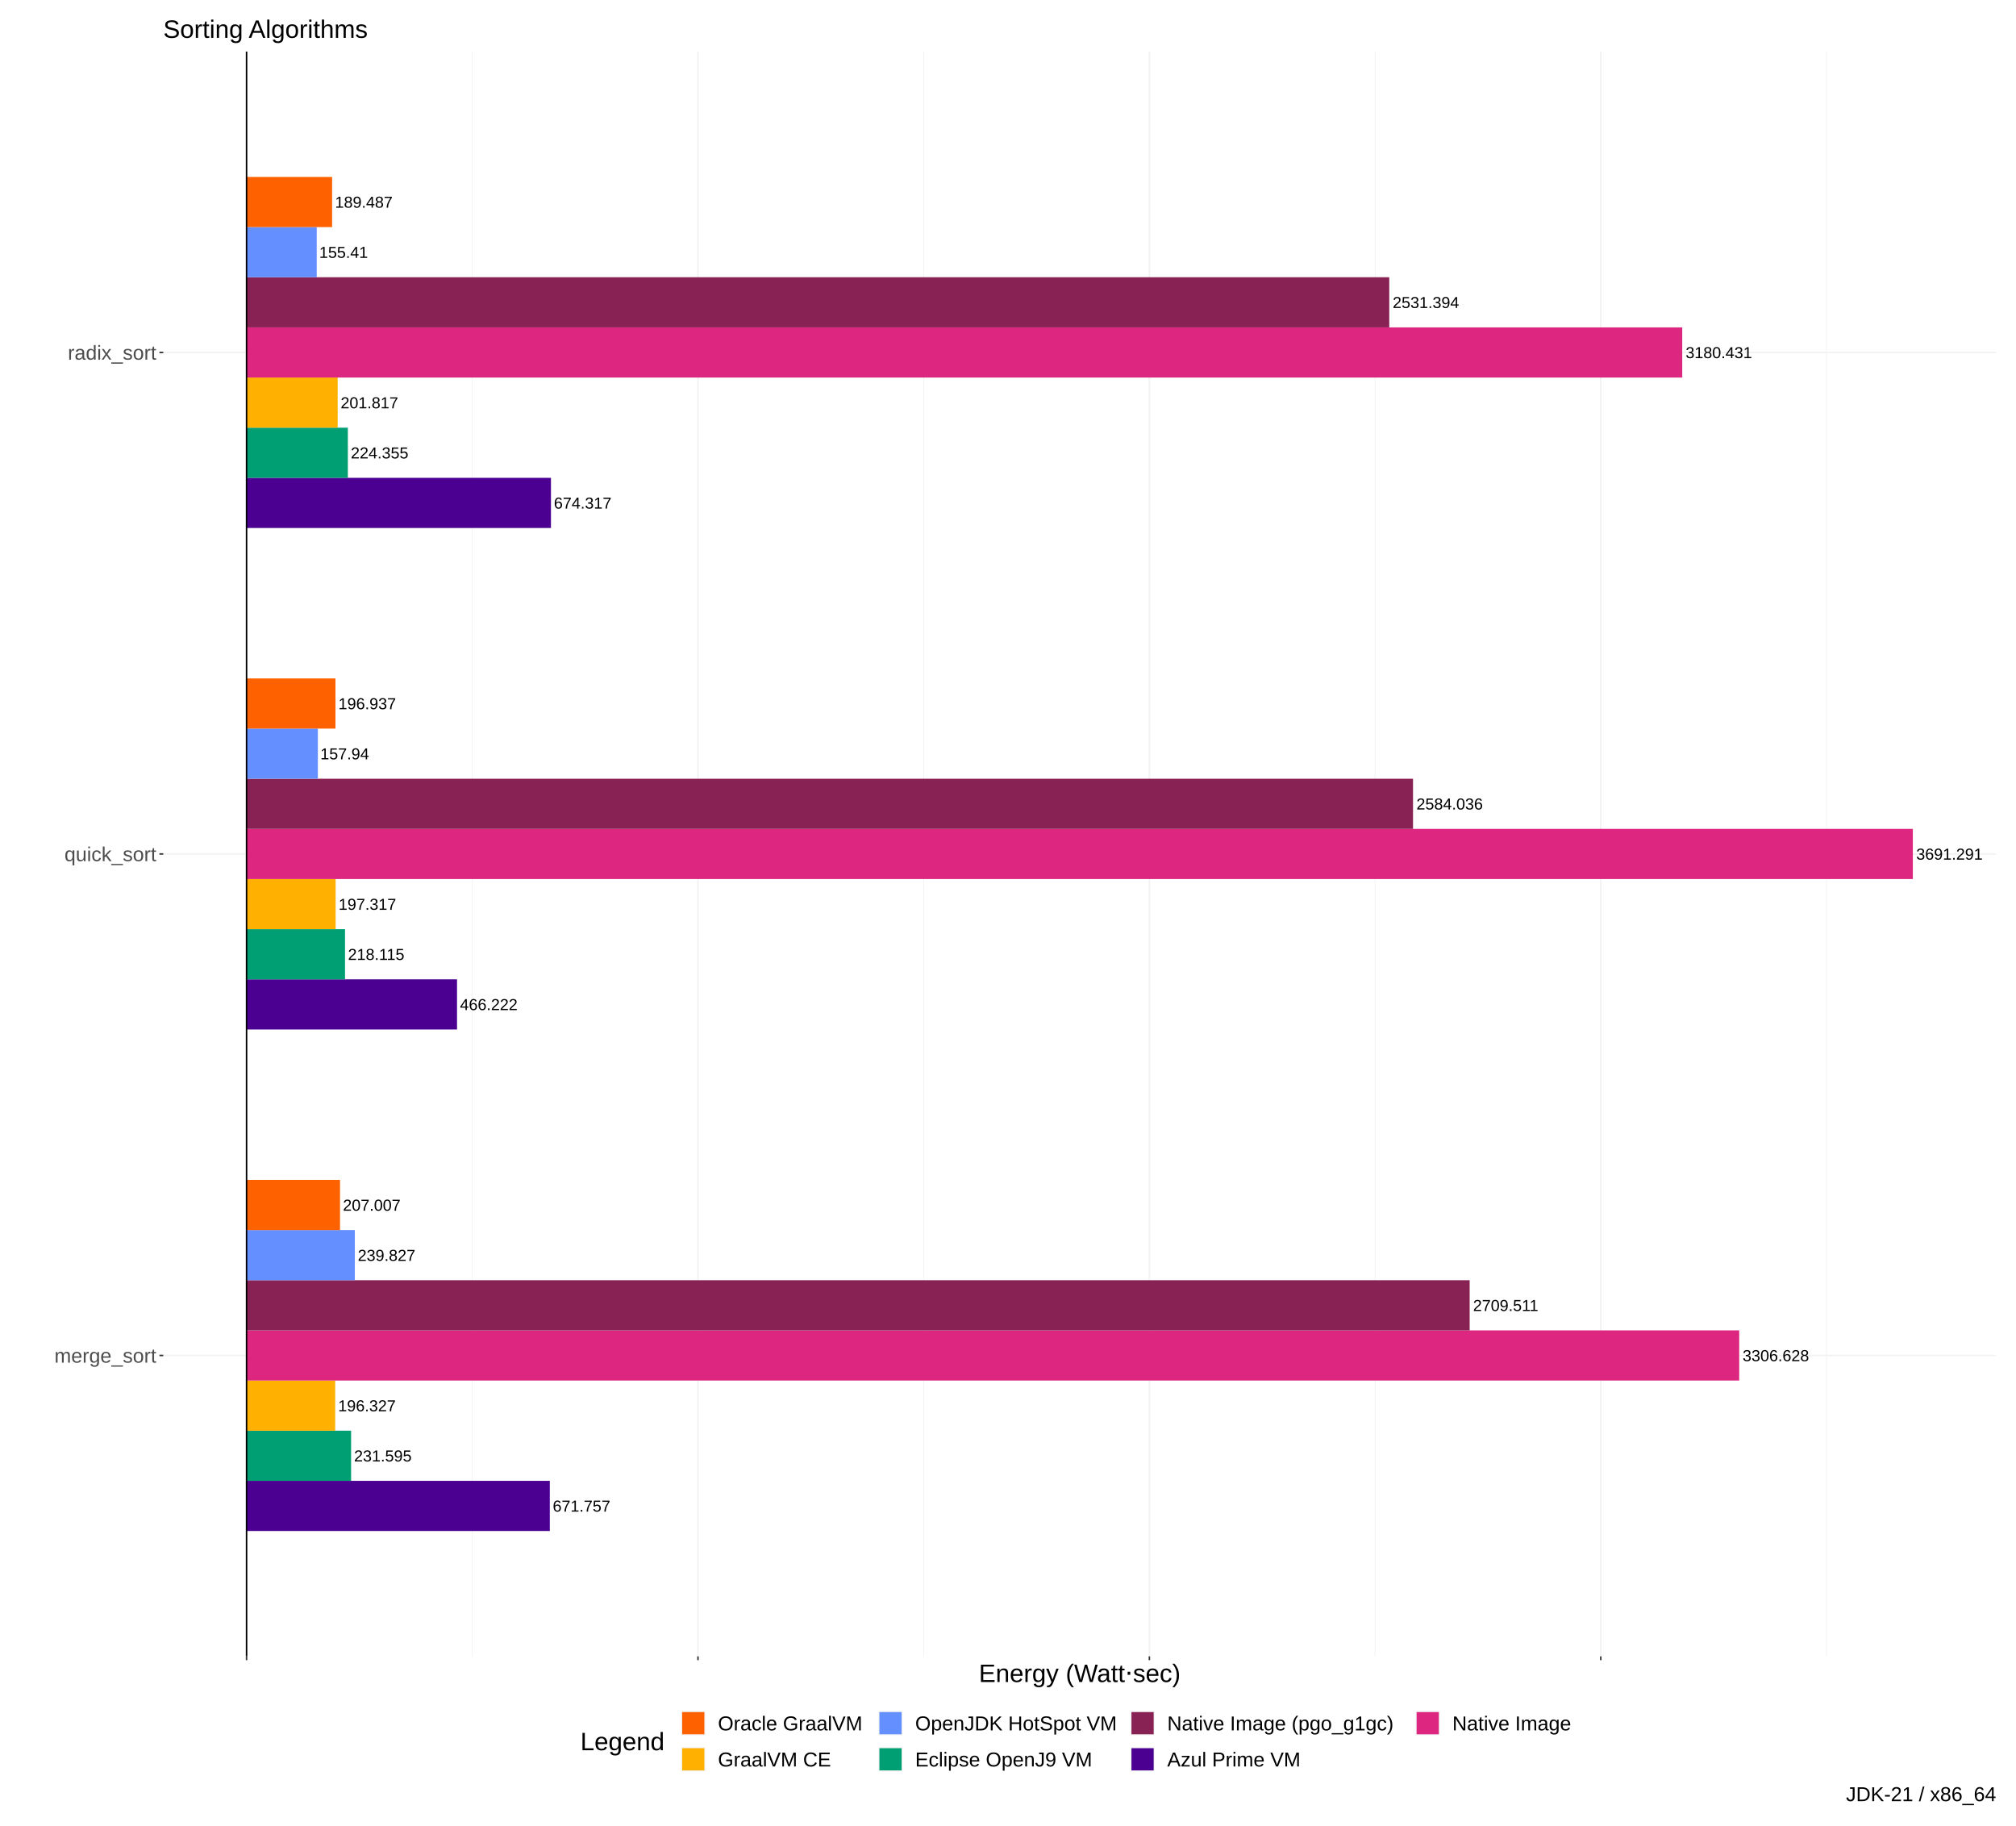
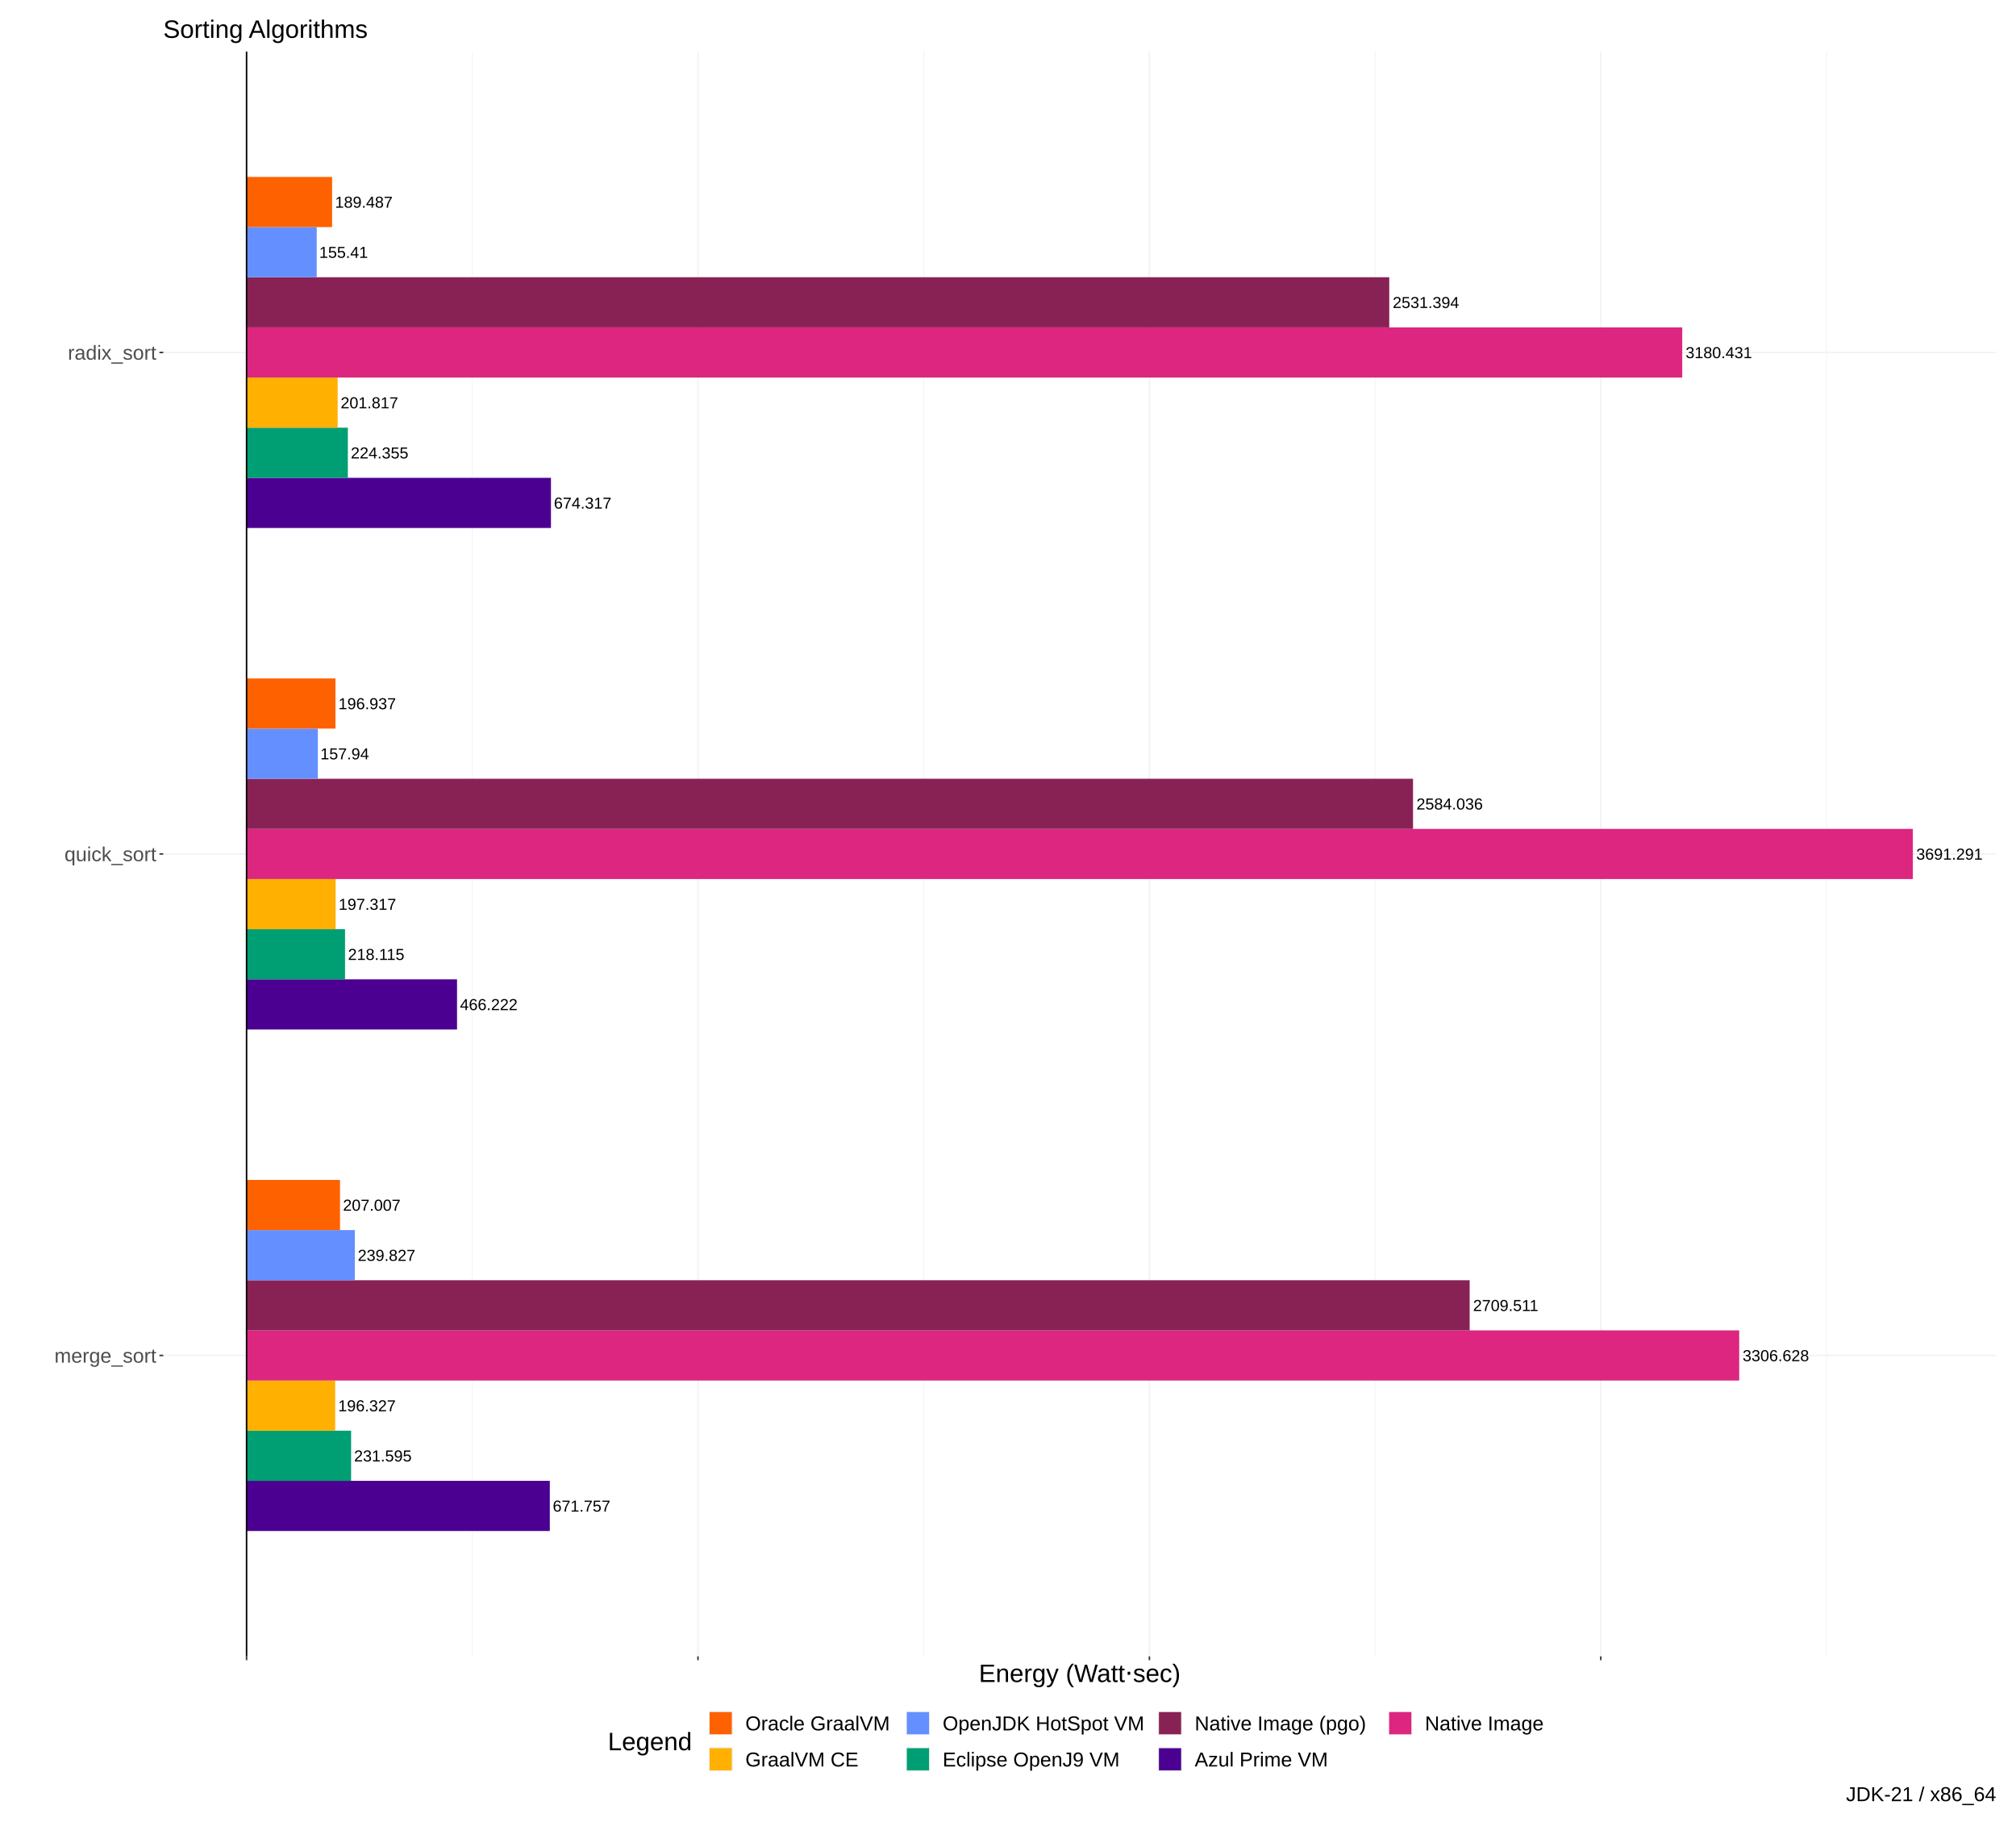
<svg xmlns="http://www.w3.org/2000/svg" class="svglite" width="1440.00pt" height="1303.94pt" viewBox="0 0 1440.00 1303.94">
  <defs>
    <style type="text/css">
    .svglite line, .svglite polyline, .svglite polygon, .svglite path, .svglite rect, .svglite circle {
      fill: none;
      stroke: #000000;
      stroke-linecap: round;
      stroke-linejoin: round;
      stroke-miterlimit: 10.00;
    }
    .svglite text {
      white-space: pre;
    }
  </style>
  </defs>
  <rect width="100%" height="100%" style="stroke: none; fill: #FFFFFF;" />
  <defs>
    <clipPath id="cpMC4wMHwxNDQwLjAwfDAuMDB8MTMwMy45NA==">
      <rect x="0.00" y="0.00" width="1440.00" height="1303.94" />
    </clipPath>
  </defs>
  <g clip-path="url(#cpMC4wMHwxNDQwLjAwfDAuMDB8MTMwMy45NA==)">
    <rect x="0.00" y="0.00" width="1440.00" height="1303.94" style="stroke-width: 1.07; stroke: #FFFFFF; fill: #FFFFFF;" />
    <rect x="116.61" y="36.82" width="1309.22" height="1146.09" style="stroke-width: 1.07; stroke: none;" />
    <polyline points="337.34,1182.91 337.34,36.82 " style="stroke-width: 0.53; stroke: #F2F2F2; stroke-linecap: butt;" />
    <polyline points="659.77,1182.91 659.77,36.82 " style="stroke-width: 0.53; stroke: #F2F2F2; stroke-linecap: butt;" />
    <polyline points="982.20,1182.91 982.20,36.82 " style="stroke-width: 0.53; stroke: #F2F2F2; stroke-linecap: butt;" />
    <polyline points="1304.64,1182.91 1304.64,36.82 " style="stroke-width: 0.53; stroke: #F2F2F2; stroke-linecap: butt;" />
    <polyline points="116.61,968.02 1425.83,968.02 " style="stroke-width: 1.07; stroke: #F2F2F2; stroke-linecap: butt;" />
    <polyline points="116.61,609.87 1425.83,609.87 " style="stroke-width: 1.07; stroke: #F2F2F2; stroke-linecap: butt;" />
    <polyline points="116.61,251.72 1425.83,251.72 " style="stroke-width: 1.07; stroke: #F2F2F2; stroke-linecap: butt;" />
    <polyline points="176.12,1182.91 176.12,36.82 " style="stroke-width: 1.07; stroke: #F2F2F2; stroke-linecap: butt;" />
    <polyline points="498.55,1182.91 498.55,36.82 " style="stroke-width: 1.07; stroke: #F2F2F2; stroke-linecap: butt;" />
    <polyline points="820.99,1182.91 820.99,36.82 " style="stroke-width: 1.07; stroke: #F2F2F2; stroke-linecap: butt;" />
    <polyline points="1143.42,1182.91 1143.42,36.82 " style="stroke-width: 1.07; stroke: #F2F2F2; stroke-linecap: butt;" />
    <rect x="176.12" y="699.41" width="150.33" height="35.82" style="stroke-width: 1.07; stroke: none; stroke-linecap: butt; stroke-linejoin: miter; fill: #4B0092;" />
    <rect x="176.12" y="341.25" width="217.42" height="35.82" style="stroke-width: 1.07; stroke: none; stroke-linecap: butt; stroke-linejoin: miter; fill: #4B0092;" />
    <rect x="176.12" y="1057.56" width="216.60" height="35.82" style="stroke-width: 1.07; stroke: none; stroke-linecap: butt; stroke-linejoin: miter; fill: #4B0092;" />
    <rect x="176.12" y="663.59" width="70.33" height="35.82" style="stroke-width: 1.07; stroke: none; stroke-linecap: butt; stroke-linejoin: miter; fill: #009E73;" />
    <rect x="176.12" y="305.44" width="72.34" height="35.82" style="stroke-width: 1.07; stroke: none; stroke-linecap: butt; stroke-linejoin: miter; fill: #009E73;" />
    <rect x="176.12" y="1021.74" width="74.67" height="35.82" style="stroke-width: 1.07; stroke: none; stroke-linecap: butt; stroke-linejoin: miter; fill: #009E73;" />
    <rect x="176.12" y="627.78" width="63.62" height="35.82" style="stroke-width: 1.07; stroke: none; stroke-linecap: butt; stroke-linejoin: miter; fill: #FFB000;" />
    <rect x="176.12" y="269.62" width="65.07" height="35.82" style="stroke-width: 1.07; stroke: none; stroke-linecap: butt; stroke-linejoin: miter; fill: #FFB000;" />
    <rect x="176.12" y="985.93" width="63.30" height="35.82" style="stroke-width: 1.07; stroke: none; stroke-linecap: butt; stroke-linejoin: miter; fill: #FFB000;" />
    <rect x="176.12" y="950.11" width="1066.17" height="35.82" style="stroke-width: 1.07; stroke: none; stroke-linecap: butt; stroke-linejoin: miter; fill: #DC267F;" />
    <rect x="176.12" y="233.81" width="1025.48" height="35.82" style="stroke-width: 1.07; stroke: none; stroke-linecap: butt; stroke-linejoin: miter; fill: #DC267F;" />
    <rect x="176.12" y="591.96" width="1190.20" height="35.82" style="stroke-width: 1.07; stroke: none; stroke-linecap: butt; stroke-linejoin: miter; fill: #DC267F;" />
+     <rect x="176.12" y="197.99" width="816.21" height="35.82" style="stroke-width: 1.07; stroke: none; stroke-linecap: butt; stroke-linejoin: miter; fill: #882255;" />
    <rect x="176.12" y="914.30" width="873.64" height="35.82" style="stroke-width: 1.07; stroke: none; stroke-linecap: butt; stroke-linejoin: miter; fill: #882255;" />
    <rect x="176.12" y="556.15" width="833.18" height="35.82" style="stroke-width: 1.07; stroke: none; stroke-linecap: butt; stroke-linejoin: miter; fill: #882255;" />
-     <rect x="176.12" y="197.99" width="816.21" height="35.82" style="stroke-width: 1.07; stroke: none; stroke-linecap: butt; stroke-linejoin: miter; fill: #882255;" />
    <rect x="176.12" y="520.33" width="50.93" height="35.82" style="stroke-width: 1.07; stroke: none; stroke-linecap: butt; stroke-linejoin: miter; fill: #648FFF;" />
    <rect x="176.12" y="162.18" width="50.11" height="35.82" style="stroke-width: 1.07; stroke: none; stroke-linecap: butt; stroke-linejoin: miter; fill: #648FFF;" />
    <rect x="176.12" y="878.48" width="77.33" height="35.82" style="stroke-width: 1.07; stroke: none; stroke-linecap: butt; stroke-linejoin: miter; fill: #648FFF;" />
    <rect x="176.12" y="842.67" width="66.75" height="35.82" style="stroke-width: 1.07; stroke: none; stroke-linecap: butt; stroke-linejoin: miter; fill: #FE6100;" />
    <rect x="176.12" y="484.52" width="63.50" height="35.82" style="stroke-width: 1.07; stroke: none; stroke-linecap: butt; stroke-linejoin: miter; fill: #FE6100;" />
    <rect x="176.12" y="126.36" width="61.10" height="35.82" style="stroke-width: 1.07; stroke: none; stroke-linecap: butt; stroke-linejoin: miter; fill: #FE6100;" />
    <text x="328.55" y="721.38" style="font-size: 11.38px; font-family: &quot;Liberation Sans&quot;;" textLength="42.10px" lengthAdjust="spacingAndGlyphs">466.222</text>
    <text x="395.65" y="363.23" style="font-size: 11.38px; font-family: &quot;Liberation Sans&quot;;" textLength="42.10px" lengthAdjust="spacingAndGlyphs">674.317</text>
    <text x="394.82" y="1079.53" style="font-size: 11.38px; font-family: &quot;Liberation Sans&quot;;" textLength="42.10px" lengthAdjust="spacingAndGlyphs">671.757</text>
    <text x="248.55" y="685.56" style="font-size: 11.38px; font-family: &quot;Liberation Sans&quot;;" textLength="42.10px" lengthAdjust="spacingAndGlyphs">218.115</text>
    <text x="250.57" y="327.41" style="font-size: 11.38px; font-family: &quot;Liberation Sans&quot;;" textLength="42.10px" lengthAdjust="spacingAndGlyphs">224.355</text>
    <text x="252.90" y="1043.72" style="font-size: 11.38px; font-family: &quot;Liberation Sans&quot;;" textLength="42.10px" lengthAdjust="spacingAndGlyphs">231.595</text>
    <text x="241.85" y="649.75" style="font-size: 11.38px; font-family: &quot;Liberation Sans&quot;;" textLength="42.10px" lengthAdjust="spacingAndGlyphs">197.317</text>
    <text x="243.30" y="291.60" style="font-size: 11.38px; font-family: &quot;Liberation Sans&quot;;" textLength="42.10px" lengthAdjust="spacingAndGlyphs">201.817</text>
    <text x="241.53" y="1007.90" style="font-size: 11.38px; font-family: &quot;Liberation Sans&quot;;" textLength="42.10px" lengthAdjust="spacingAndGlyphs">196.327</text>
    <text x="1244.72" y="972.09" style="font-size: 11.38px; font-family: &quot;Liberation Sans&quot;;" textLength="48.61px" lengthAdjust="spacingAndGlyphs">3306.628</text>
    <text x="1204.03" y="255.78" style="font-size: 11.38px; font-family: &quot;Liberation Sans&quot;;" textLength="48.61px" lengthAdjust="spacingAndGlyphs">3180.431</text>
    <text x="1368.75" y="613.93" style="font-size: 11.38px; font-family: &quot;Liberation Sans&quot;;" textLength="48.61px" lengthAdjust="spacingAndGlyphs">3691.291</text>
+     <text x="994.76" y="219.97" style="font-size: 11.38px; font-family: &quot;Liberation Sans&quot;;" textLength="48.61px" lengthAdjust="spacingAndGlyphs">2531.394</text>
    <text x="1052.19" y="936.27" style="font-size: 11.38px; font-family: &quot;Liberation Sans&quot;;" textLength="48.61px" lengthAdjust="spacingAndGlyphs">2709.511</text>
    <text x="1011.73" y="578.12" style="font-size: 11.38px; font-family: &quot;Liberation Sans&quot;;" textLength="48.61px" lengthAdjust="spacingAndGlyphs">2584.036</text>
-     <text x="994.76" y="219.97" style="font-size: 11.38px; font-family: &quot;Liberation Sans&quot;;" textLength="48.61px" lengthAdjust="spacingAndGlyphs">2531.394</text>
    <text x="228.83" y="542.30" style="font-size: 11.38px; font-family: &quot;Liberation Sans&quot;;" textLength="35.59px" lengthAdjust="spacingAndGlyphs">157.94</text>
    <text x="228.01" y="184.15" style="font-size: 11.38px; font-family: &quot;Liberation Sans&quot;;" textLength="35.59px" lengthAdjust="spacingAndGlyphs">155.41</text>
    <text x="255.55" y="900.46" style="font-size: 11.38px; font-family: &quot;Liberation Sans&quot;;" textLength="42.10px" lengthAdjust="spacingAndGlyphs">239.827</text>
    <text x="244.97" y="864.64" style="font-size: 11.38px; font-family: &quot;Liberation Sans&quot;;" textLength="42.10px" lengthAdjust="spacingAndGlyphs">207.007</text>
    <text x="241.72" y="506.49" style="font-size: 11.38px; font-family: &quot;Liberation Sans&quot;;" textLength="42.10px" lengthAdjust="spacingAndGlyphs">196.937</text>
    <text x="239.32" y="148.33" style="font-size: 11.38px; font-family: &quot;Liberation Sans&quot;;" textLength="42.10px" lengthAdjust="spacingAndGlyphs">189.487</text>
    <line x1="176.12" y1="1182.91" x2="176.12" y2="36.82" style="stroke-width: 1.07; stroke-linecap: butt;" />
    <text x="111.68" y="973.16" text-anchor="end" style="font-size: 14.40px;fill: #4D4D4D; font-family: &quot;Liberation Sans&quot;;" textLength="77.59px" lengthAdjust="spacingAndGlyphs">merge_sort</text>
    <text x="111.68" y="615.01" text-anchor="end" style="font-size: 14.40px;fill: #4D4D4D; font-family: &quot;Liberation Sans&quot;;" textLength="69.16px" lengthAdjust="spacingAndGlyphs">quick_sort</text>
    <text x="111.68" y="256.86" text-anchor="end" style="font-size: 14.40px;fill: #4D4D4D; font-family: &quot;Liberation Sans&quot;;" textLength="67.31px" lengthAdjust="spacingAndGlyphs">radix_sort</text>
    <polyline points="113.87,968.02 116.61,968.02 " style="stroke-width: 1.07; stroke: #333333; stroke-linecap: butt;" />
    <polyline points="113.87,609.87 116.61,609.87 " style="stroke-width: 1.07; stroke: #333333; stroke-linecap: butt;" />
    <polyline points="113.87,251.72 116.61,251.72 " style="stroke-width: 1.07; stroke: #333333; stroke-linecap: butt;" />
    <polyline points="176.12,1185.65 176.12,1182.91 " style="stroke-width: 1.07; stroke: #333333; stroke-linecap: butt;" />
    <polyline points="498.55,1185.65 498.55,1182.91 " style="stroke-width: 1.07; stroke: #333333; stroke-linecap: butt;" />
    <polyline points="820.99,1185.65 820.99,1182.91 " style="stroke-width: 1.07; stroke: #333333; stroke-linecap: butt;" />
    <polyline points="1143.42,1185.65 1143.42,1182.91 " style="stroke-width: 1.07; stroke: #333333; stroke-linecap: butt;" />
    <text x="771.22" y="1201.24" text-anchor="middle" style="font-size: 18.00px; font-family: &quot;Liberation Sans&quot;;" textLength="152.52px" lengthAdjust="spacingAndGlyphs">Energy (Watt⋅sec)</text>
-     <rect x="409.09" y="1216.52" width="724.26" height="54.02" style="stroke-width: 1.07; stroke: none; fill: #FFFFFF;" />
-     <text x="414.57" y="1249.96" style="font-size: 18.00px; font-family: &quot;Liberation Sans&quot;;" textLength="63.01px" lengthAdjust="spacingAndGlyphs">Legend</text>
-     <rect x="486.54" y="1222.00" width="17.28" height="17.28" style="stroke-width: 1.07; stroke: none; fill: #F2F2F2;" />
-     <rect x="487.25" y="1222.71" width="15.86" height="15.86" style="stroke-width: 1.07; stroke: none; stroke-linecap: butt; stroke-linejoin: miter; fill: #FE6100;" />
-     <rect x="627.44" y="1222.00" width="17.28" height="17.28" style="stroke-width: 1.07; stroke: none; fill: #F2F2F2;" />
-     <rect x="628.15" y="1222.71" width="15.86" height="15.86" style="stroke-width: 1.07; stroke: none; stroke-linecap: butt; stroke-linejoin: miter; fill: #648FFF;" />
-     <rect x="807.48" y="1222.00" width="17.28" height="17.28" style="stroke-width: 1.07; stroke: none; fill: #F2F2F2;" />
-     <rect x="808.19" y="1222.71" width="15.86" height="15.86" style="stroke-width: 1.07; stroke: none; stroke-linecap: butt; stroke-linejoin: miter; fill: #882255;" />
-     <rect x="1011.16" y="1222.00" width="17.28" height="17.28" style="stroke-width: 1.07; stroke: none; fill: #F2F2F2;" />
-     <rect x="1011.87" y="1222.71" width="15.86" height="15.86" style="stroke-width: 1.07; stroke: none; stroke-linecap: butt; stroke-linejoin: miter; fill: #DC267F;" />
-     <rect x="486.54" y="1247.79" width="17.28" height="17.28" style="stroke-width: 1.07; stroke: none; fill: #F2F2F2;" />
-     <rect x="487.25" y="1248.50" width="15.86" height="15.86" style="stroke-width: 1.07; stroke: none; stroke-linecap: butt; stroke-linejoin: miter; fill: #FFB000;" />
-     <rect x="627.44" y="1247.79" width="17.28" height="17.28" style="stroke-width: 1.07; stroke: none; fill: #F2F2F2;" />
-     <rect x="628.15" y="1248.50" width="15.86" height="15.86" style="stroke-width: 1.07; stroke: none; stroke-linecap: butt; stroke-linejoin: miter; fill: #009E73;" />
-     <rect x="807.48" y="1247.79" width="17.28" height="17.28" style="stroke-width: 1.07; stroke: none; fill: #F2F2F2;" />
-     <rect x="808.19" y="1248.50" width="15.86" height="15.86" style="stroke-width: 1.07; stroke: none; stroke-linecap: butt; stroke-linejoin: miter; fill: #4B0092;" />
-     <text x="512.79" y="1235.78" style="font-size: 14.40px; font-family: &quot;Liberation Sans&quot;;" textLength="105.69px" lengthAdjust="spacingAndGlyphs">Oracle GraalVM</text>
-     <text x="653.69" y="1235.78" style="font-size: 14.40px; font-family: &quot;Liberation Sans&quot;;" textLength="144.83px" lengthAdjust="spacingAndGlyphs">OpenJDK HotSpot VM</text>
-     <text x="833.73" y="1235.78" style="font-size: 14.40px; font-family: &quot;Liberation Sans&quot;;" textLength="168.47px" lengthAdjust="spacingAndGlyphs">Native Image (pgo_g1gc)</text>
-     <text x="1037.41" y="1235.78" style="font-size: 14.40px; font-family: &quot;Liberation Sans&quot;;" textLength="90.46px" lengthAdjust="spacingAndGlyphs">Native Image</text>
-     <text x="512.79" y="1261.57" style="font-size: 14.40px; font-family: &quot;Liberation Sans&quot;;" textLength="78.80px" lengthAdjust="spacingAndGlyphs">GraalVM CE</text>
-     <text x="653.69" y="1261.57" style="font-size: 14.40px; font-family: &quot;Liberation Sans&quot;;" textLength="124.62px" lengthAdjust="spacingAndGlyphs">Eclipse OpenJ9 VM</text>
-     <text x="833.73" y="1261.57" style="font-size: 14.40px; font-family: &quot;Liberation Sans&quot;;" textLength="97.67px" lengthAdjust="spacingAndGlyphs">Azul Prime VM</text>
+     <rect x="428.70" y="1216.52" width="685.04" height="54.02" style="stroke-width: 1.07; stroke: none; fill: #FFFFFF;" />
+     <text x="434.18" y="1249.96" style="font-size: 18.00px; font-family: &quot;Liberation Sans&quot;;" textLength="63.01px" lengthAdjust="spacingAndGlyphs">Legend</text>
+     <rect x="506.15" y="1222.00" width="17.28" height="17.28" style="stroke-width: 1.07; stroke: none; fill: #F2F2F2;" />
+     <rect x="506.86" y="1222.71" width="15.86" height="15.86" style="stroke-width: 1.07; stroke: none; stroke-linecap: butt; stroke-linejoin: miter; fill: #FE6100;" />
+     <rect x="647.05" y="1222.00" width="17.28" height="17.28" style="stroke-width: 1.07; stroke: none; fill: #F2F2F2;" />
+     <rect x="647.76" y="1222.71" width="15.86" height="15.86" style="stroke-width: 1.07; stroke: none; stroke-linecap: butt; stroke-linejoin: miter; fill: #648FFF;" />
+     <rect x="827.09" y="1222.00" width="17.28" height="17.28" style="stroke-width: 1.07; stroke: none; fill: #F2F2F2;" />
+     <rect x="827.80" y="1222.71" width="15.86" height="15.86" style="stroke-width: 1.07; stroke: none; stroke-linecap: butt; stroke-linejoin: miter; fill: #882255;" />
+     <rect x="991.55" y="1222.00" width="17.28" height="17.28" style="stroke-width: 1.07; stroke: none; fill: #F2F2F2;" />
+     <rect x="992.26" y="1222.71" width="15.86" height="15.86" style="stroke-width: 1.07; stroke: none; stroke-linecap: butt; stroke-linejoin: miter; fill: #DC267F;" />
+     <rect x="506.15" y="1247.79" width="17.28" height="17.28" style="stroke-width: 1.07; stroke: none; fill: #F2F2F2;" />
+     <rect x="506.86" y="1248.50" width="15.86" height="15.86" style="stroke-width: 1.07; stroke: none; stroke-linecap: butt; stroke-linejoin: miter; fill: #FFB000;" />
+     <rect x="647.05" y="1247.79" width="17.28" height="17.28" style="stroke-width: 1.07; stroke: none; fill: #F2F2F2;" />
+     <rect x="647.76" y="1248.50" width="15.86" height="15.86" style="stroke-width: 1.07; stroke: none; stroke-linecap: butt; stroke-linejoin: miter; fill: #009E73;" />
+     <rect x="827.09" y="1247.79" width="17.28" height="17.28" style="stroke-width: 1.07; stroke: none; fill: #F2F2F2;" />
+     <rect x="827.80" y="1248.50" width="15.86" height="15.86" style="stroke-width: 1.07; stroke: none; stroke-linecap: butt; stroke-linejoin: miter; fill: #4B0092;" />
+     <text x="532.40" y="1235.78" style="font-size: 14.40px; font-family: &quot;Liberation Sans&quot;;" textLength="105.69px" lengthAdjust="spacingAndGlyphs">Oracle GraalVM</text>
+     <text x="673.30" y="1235.78" style="font-size: 14.40px; font-family: &quot;Liberation Sans&quot;;" textLength="144.83px" lengthAdjust="spacingAndGlyphs">OpenJDK HotSpot VM</text>
+     <text x="853.34" y="1235.78" style="font-size: 14.40px; font-family: &quot;Liberation Sans&quot;;" textLength="129.25px" lengthAdjust="spacingAndGlyphs">Native Image (pgo)</text>
+     <text x="1017.80" y="1235.78" style="font-size: 14.40px; font-family: &quot;Liberation Sans&quot;;" textLength="90.46px" lengthAdjust="spacingAndGlyphs">Native Image</text>
+     <text x="532.40" y="1261.57" style="font-size: 14.40px; font-family: &quot;Liberation Sans&quot;;" textLength="78.80px" lengthAdjust="spacingAndGlyphs">GraalVM CE</text>
+     <text x="673.30" y="1261.57" style="font-size: 14.40px; font-family: &quot;Liberation Sans&quot;;" textLength="124.62px" lengthAdjust="spacingAndGlyphs">Eclipse OpenJ9 VM</text>
+     <text x="853.34" y="1261.57" style="font-size: 14.40px; font-family: &quot;Liberation Sans&quot;;" textLength="97.67px" lengthAdjust="spacingAndGlyphs">Azul Prime VM</text>
    <text x="116.61" y="27.03" style="font-size: 18.00px; font-family: &quot;Liberation Sans&quot;;" textLength="159.52px" lengthAdjust="spacingAndGlyphs">Sorting Algorithms</text>
    <text x="1425.83" y="1286.31" text-anchor="end" style="font-size: 14.40px; font-family: &quot;Liberation Sans&quot;;" textLength="104.20px" lengthAdjust="spacingAndGlyphs">JDK-21 / x86_64</text>
  </g>
</svg>
